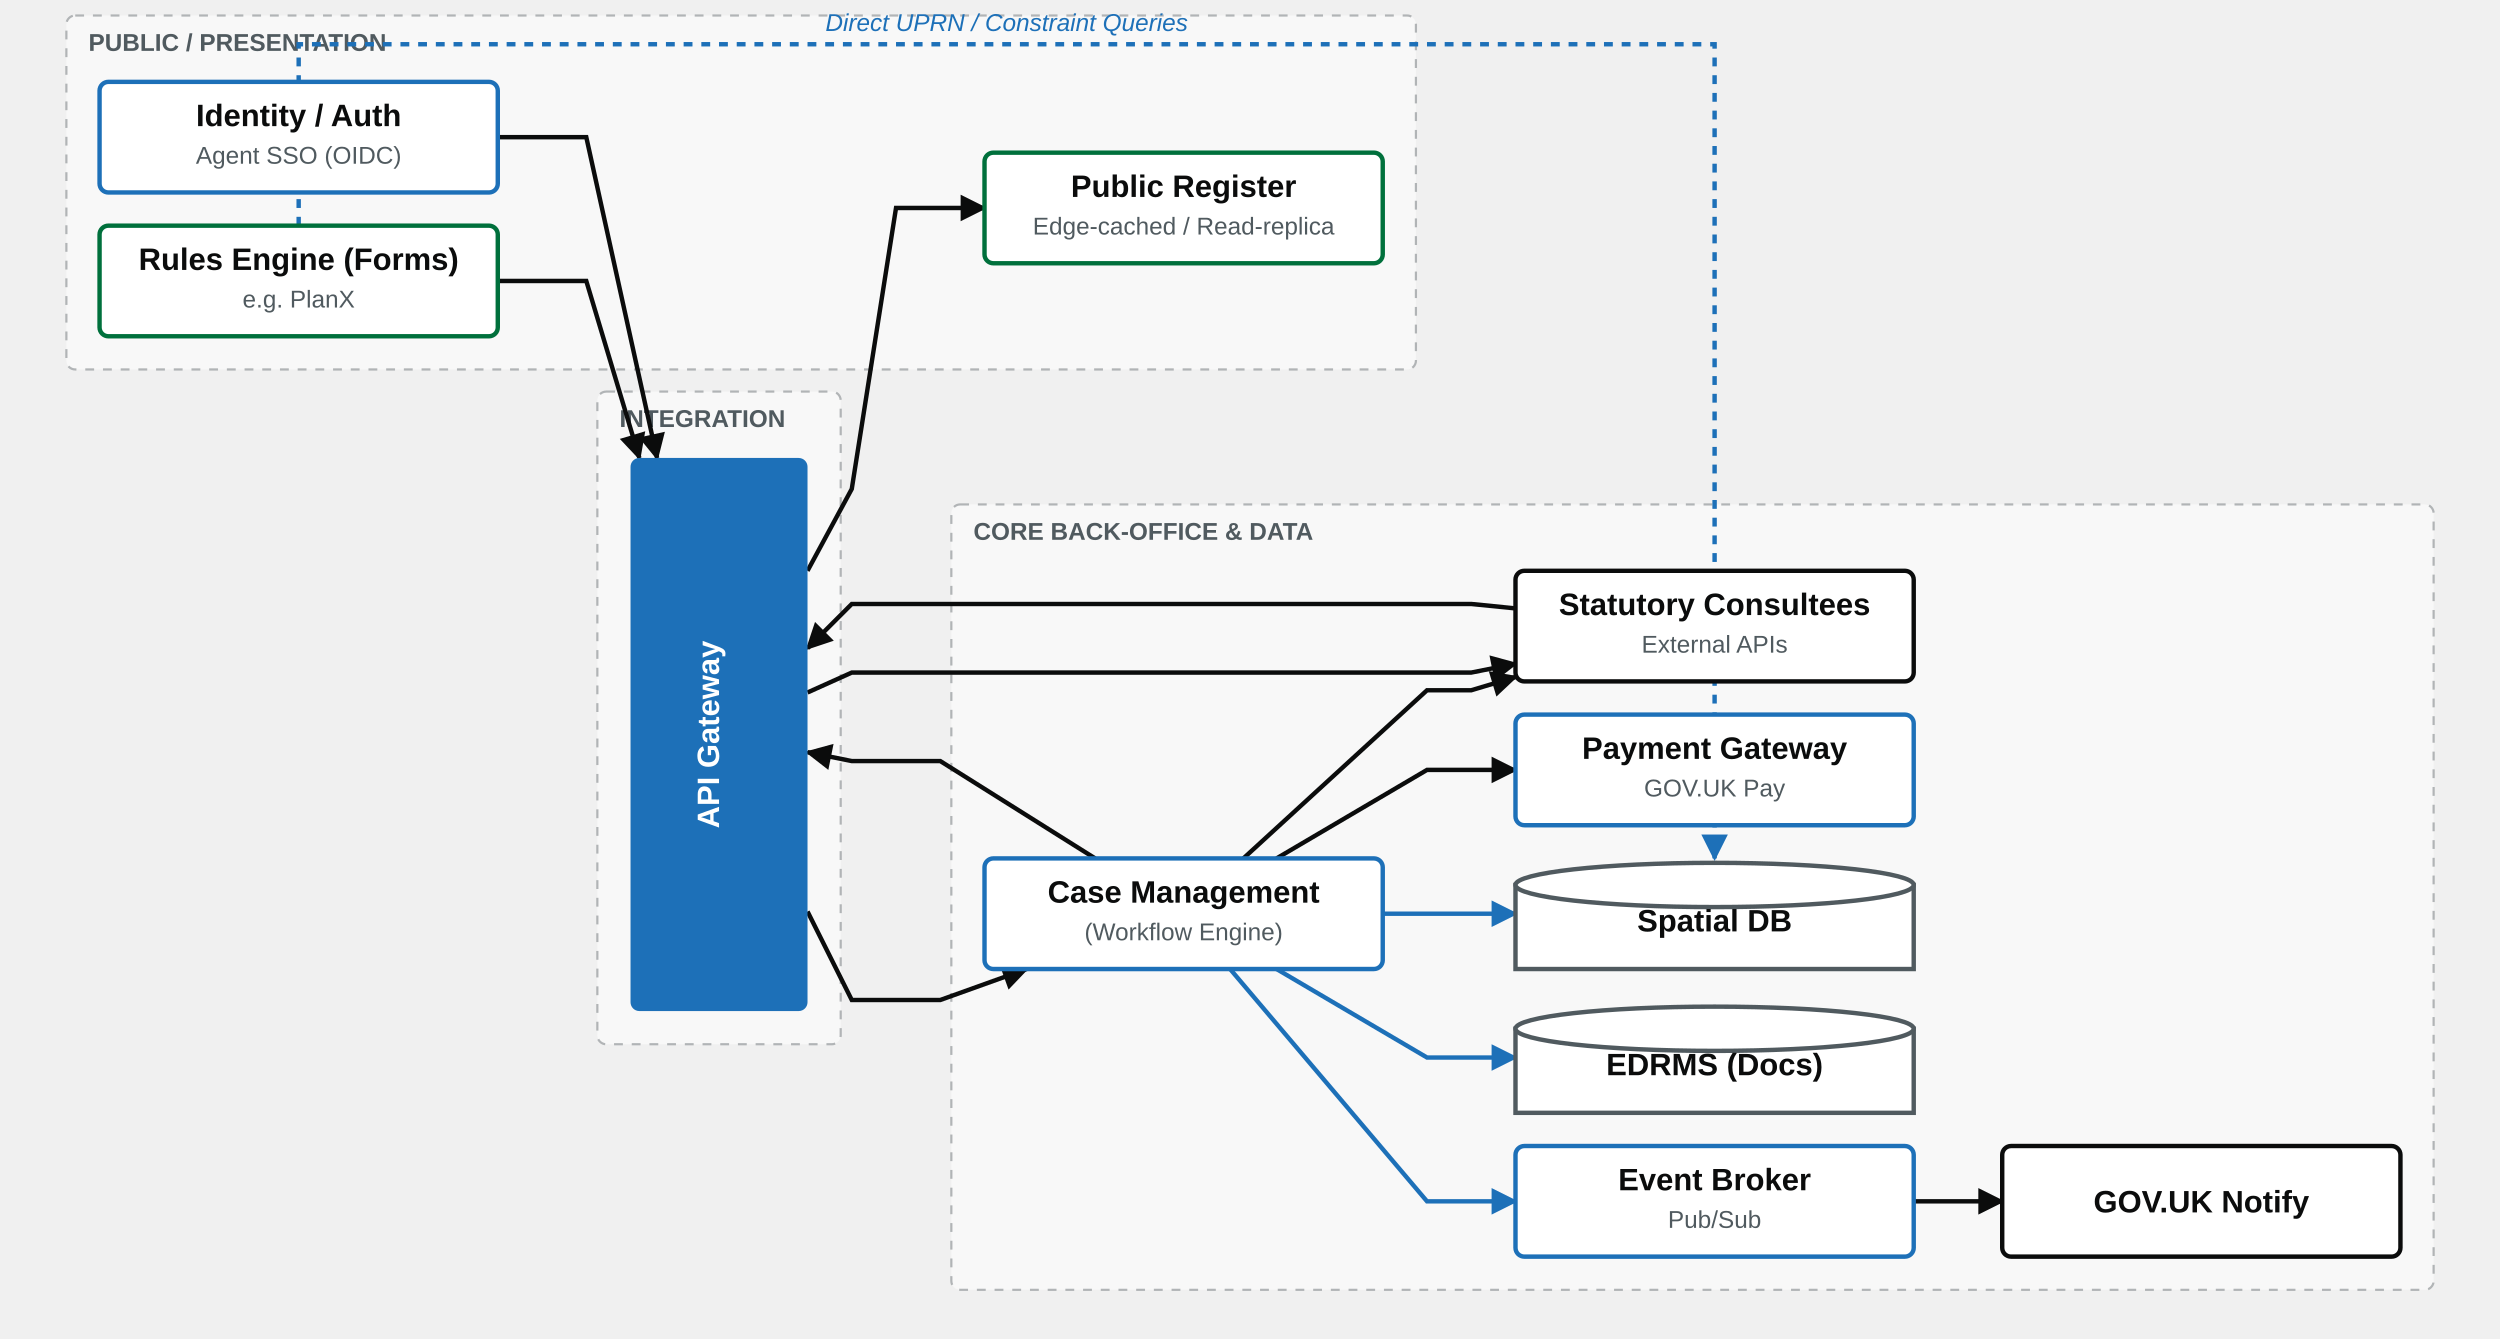
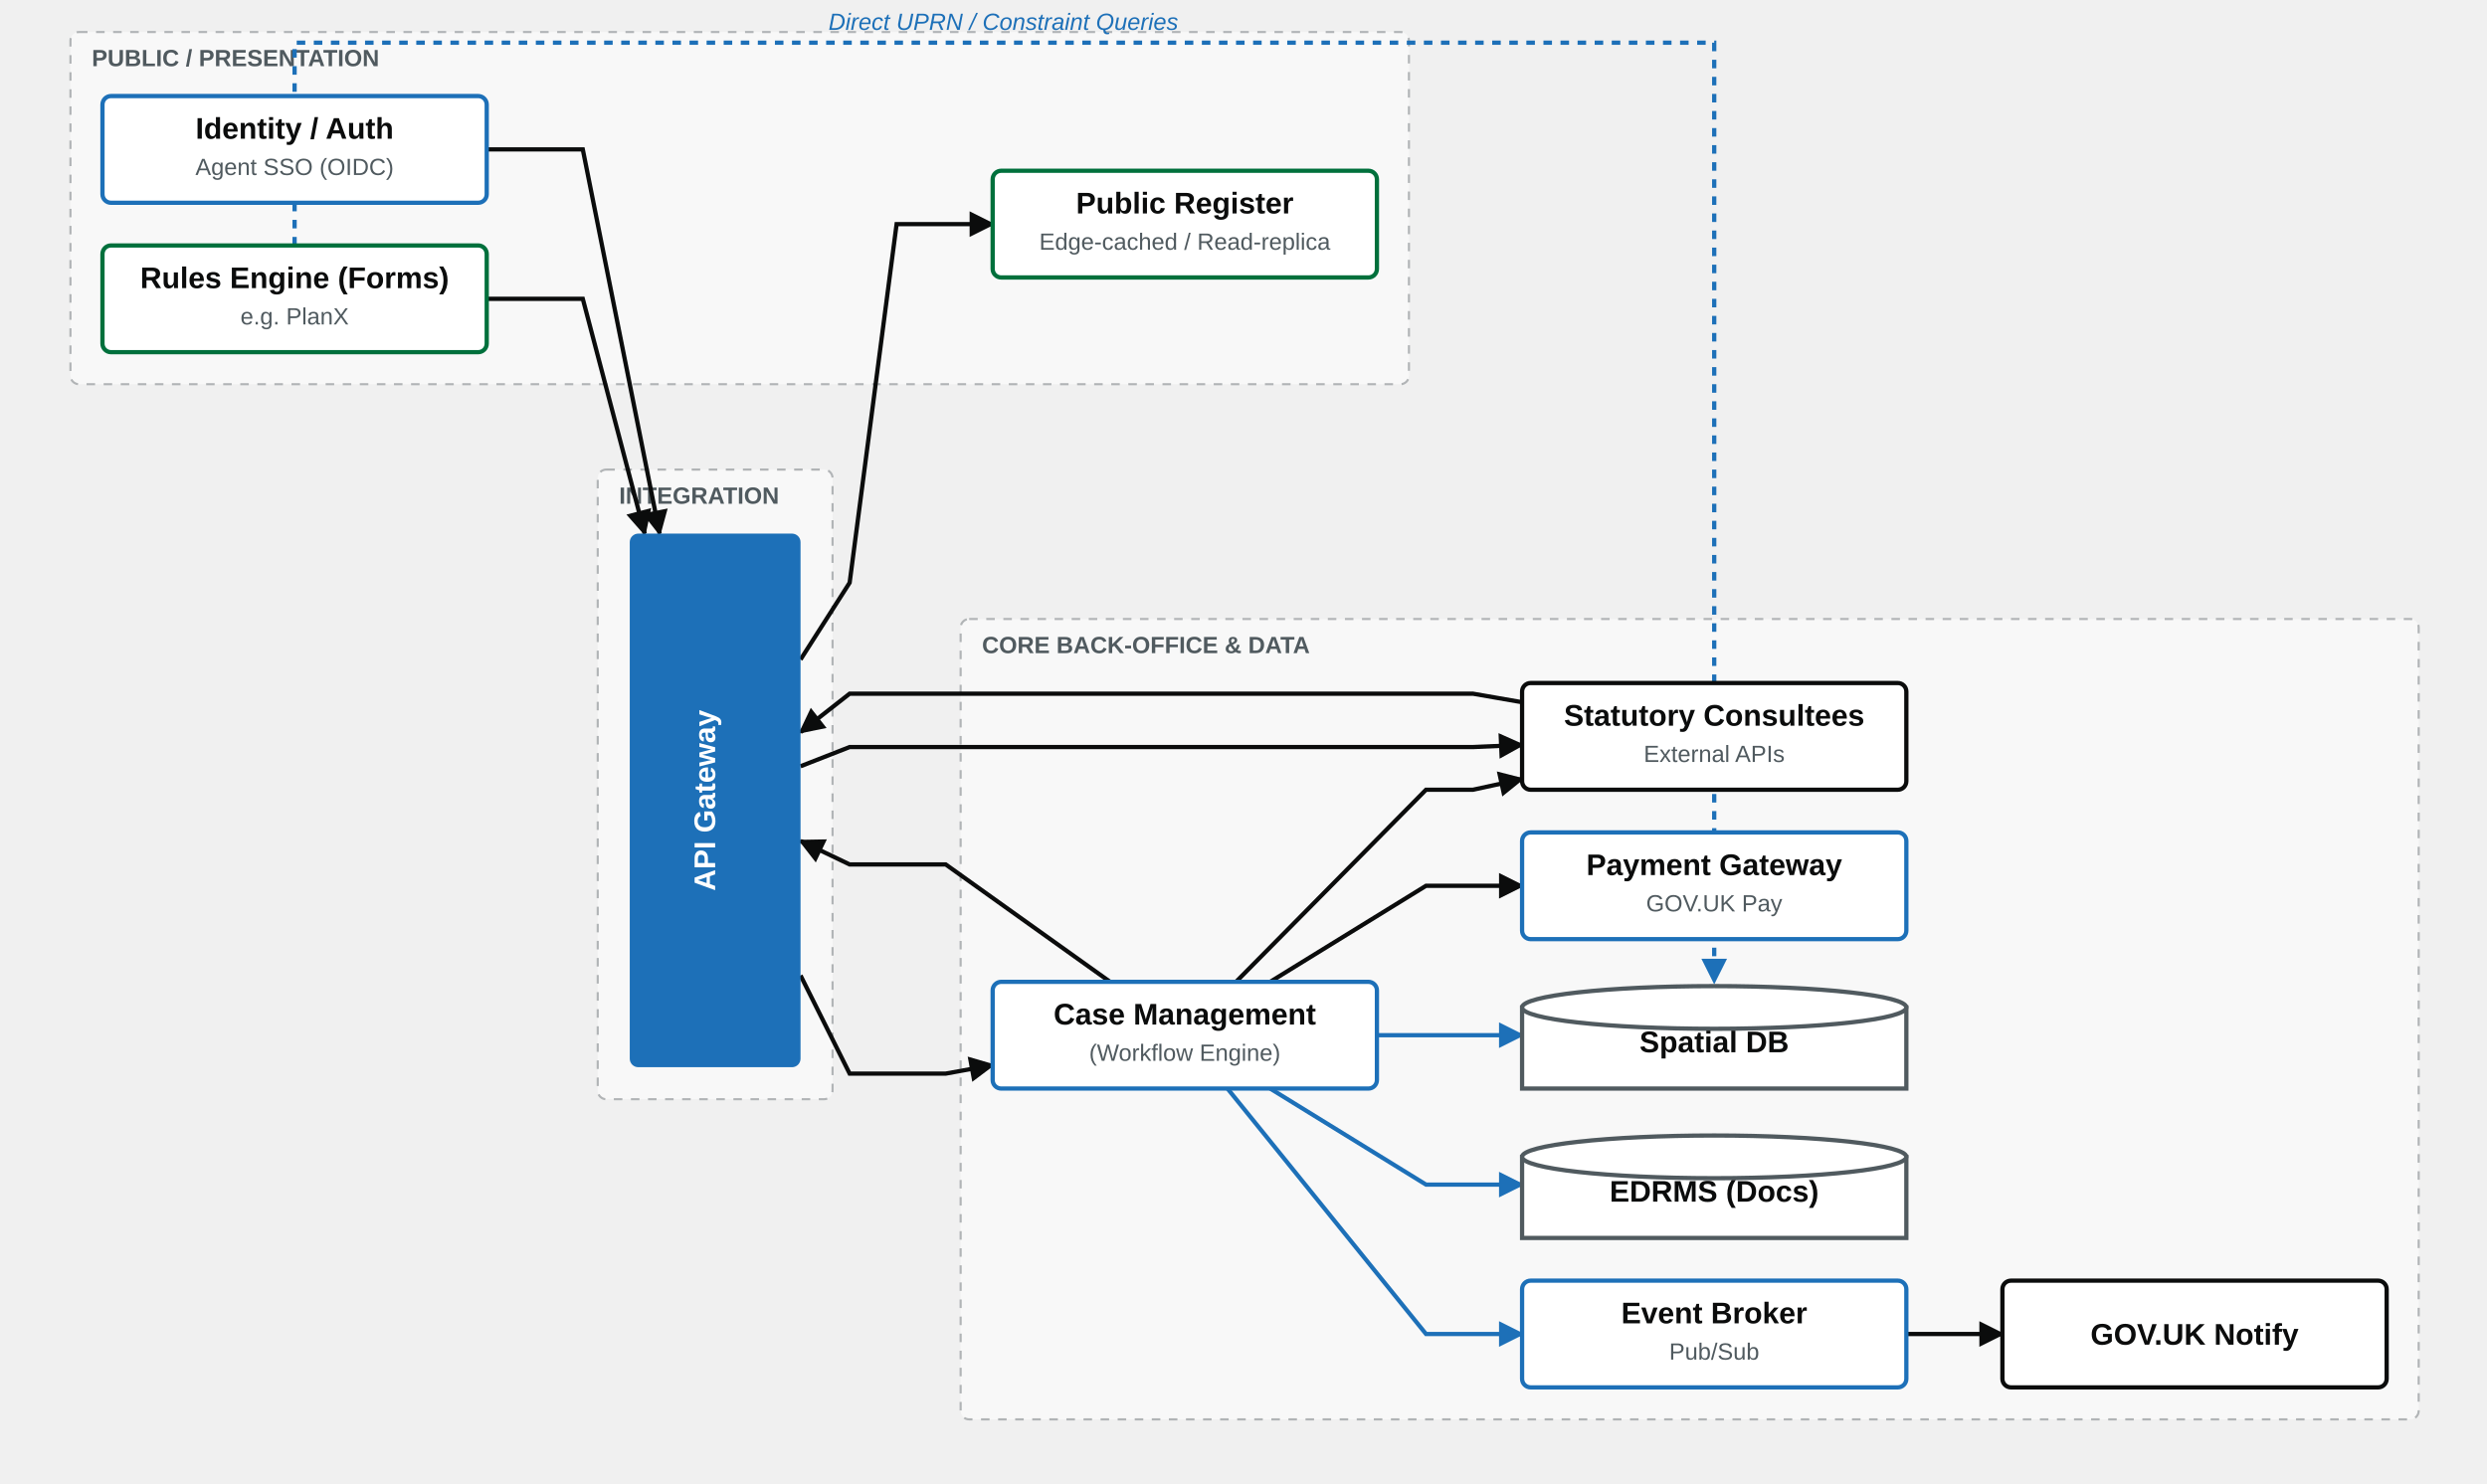
- <svg xmlns="http://www.w3.org/2000/svg" viewBox="0 0 1130 605" width="100%" height="100%" style="font-family: 'GDS Transport', Arial, sans-serif;">
+ <svg xmlns="http://www.w3.org/2000/svg" viewBox="0 0 1165 695" width="100%" height="100%" style="font-family: 'GDS Transport', Arial, sans-serif;">
  <defs>
    <marker id="arrow" viewBox="0 0 10 10" refX="9" refY="5" markerWidth="6" markerHeight="6" orient="auto-start-reverse">
      <path d="M 0 0 L 10 5 L 0 10 z" fill="#0b0c0c" />
    </marker>
    <marker id="arrow-blue" viewBox="0 0 10 10" refX="9" refY="5" markerWidth="6" markerHeight="6" orient="auto-start-reverse">
      <path d="M 0 0 L 10 5 L 0 10 z" fill="#1d70b8" />
    </marker>
  </defs>
-   <rect x="30" y="7" width="610" height="160" fill="#f8f8f8" stroke="#b1b4b6" stroke-dasharray="4" rx="4" />
-   <text x="40" y="23" font-size="11" font-weight="bold" fill="#505a5f">PUBLIC / PRESENTATION</text>
-   <rect x="270" y="177" width="110" height="295" fill="#f8f8f8" stroke="#b1b4b6" stroke-dasharray="4" rx="4" />
-   <text x="280" y="193" font-size="11" font-weight="bold" fill="#505a5f">INTEGRATION</text>
-   <rect x="430" y="228" width="670" height="355" fill="#f8f8f8" stroke="#b1b4b6" stroke-dasharray="4" rx="4" />
-   <text x="440" y="244" font-size="11" font-weight="bold" fill="#505a5f">CORE BACK-OFFICE &amp; DATA</text>
-   <path d="M 225 127 L 245 127 L 265 127 L 289 207" fill="none" stroke="#0b0c0c" stroke-width="2" marker-end="url(#arrow)" />
-   <path d="M 225 62 L 245 62 L 265 62 L 297 207" fill="none" stroke="#0b0c0c" stroke-width="2" marker-end="url(#arrow)" />
-   <path d="M 365 412 L 385 452 L 405 452 L 425 452 L 464 438" fill="none" stroke="#0b0c0c" stroke-width="2" marker-end="url(#arrow)" />
-   <path d="M 495 388 L 425 344 L 405 344 L 385 344 L 365 340" fill="none" stroke="#0b0c0c" stroke-width="2" marker-end="url(#arrow)" />
-   <path d="M 625 413 L 645 413 L 665 413 L 685 413" fill="none" stroke="#1d70b8" stroke-width="2" marker-end="url(#arrow-blue)" />
-   <path d="M 577 438 L 645 478 L 665 478 L 685 478" fill="none" stroke="#1d70b8" stroke-width="2" marker-end="url(#arrow-blue)" />
-   <path d="M 562 388 L 645 312 L 665 312 L 685 306" fill="none" stroke="#0b0c0c" stroke-width="2" marker-end="url(#arrow)" />
-   <path d="M 577 388 L 645 348 L 665 348 L 685 348" fill="none" stroke="#0b0c0c" stroke-width="2" marker-end="url(#arrow)" />
-   <path d="M 556 438 L 645 543 L 665 543 L 685 543" fill="none" stroke="#1d70b8" stroke-width="2" marker-end="url(#arrow-blue)" />
-   <path d="M 865 543 L 885 543 L 905 543" fill="none" stroke="#0b0c0c" stroke-width="2" marker-end="url(#arrow)" />
-   <path d="M 365 313 L 385 304 L 405 304 L 425 304 L 535 304 L 645 304 L 665 304 L 685 300" fill="none" stroke="#0b0c0c" stroke-width="2" marker-end="url(#arrow)" />
-   <path d="M 685 275 L 665 273 L 645 273 L 535 273 L 425 273 L 405 273 L 385 273 L 365 293" fill="none" stroke="#0b0c0c" stroke-width="2" marker-end="url(#arrow)" />
-   <path d="M 365 258 L 385 221 L 405 94 L 425 94 L 445 94" fill="none" stroke="#0b0c0c" stroke-width="2" marker-end="url(#arrow)" />
-   <path d="M 135 102 L 135 20 L 775 20 L 775 388" fill="none" stroke="#1d70b8" stroke-width="2" stroke-dasharray="4" marker-end="url(#arrow-blue)" />
-   <text x="455" y="14" font-size="11" font-style="italic" text-anchor="middle" fill="#1d70b8">Direct UPRN / Constraint Queries</text>
-   <rect x="45" y="102" width="180" height="50" fill="#ffffff" stroke="#00703c" stroke-width="2" rx="4" />
-   <text x="135" y="122" font-size="14" font-weight="bold" text-anchor="middle" fill="#0b0c0c">Rules Engine (Forms)</text>
-   <text x="135" y="139" font-size="11" text-anchor="middle" fill="#505a5f">e.g. PlanX</text>
-   <rect x="45" y="37" width="180" height="50" fill="#ffffff" stroke="#1d70b8" stroke-width="2" rx="4" />
-   <text x="135" y="57" font-size="14" font-weight="bold" text-anchor="middle" fill="#0b0c0c">Identity / Auth</text>
-   <text x="135" y="74" font-size="11" text-anchor="middle" fill="#505a5f">Agent SSO (OIDC)</text>
-   <rect x="445" y="69" width="180" height="50" fill="#ffffff" stroke="#00703c" stroke-width="2" rx="4" />
-   <text x="535" y="89" font-size="14" font-weight="bold" text-anchor="middle" fill="#0b0c0c">Public Register</text>
-   <text x="535" y="106" font-size="11" text-anchor="middle" fill="#505a5f">Edge-cached / Read-replica</text>
-   <rect x="285" y="207" width="80" height="250" fill="#1d70b8" rx="4" />
-   <text x="325" y="332" font-size="14" font-weight="bold" text-anchor="middle" fill="#ffffff" transform="rotate(-90 325 332)">API Gateway</text>
-   <rect x="445" y="388" width="180" height="50" fill="#ffffff" stroke="#1d70b8" stroke-width="2" rx="4" />
-   <text x="535" y="408" font-size="14" font-weight="bold" text-anchor="middle" fill="#0b0c0c">Case Management</text>
-   <text x="535" y="425" font-size="11" text-anchor="middle" fill="#505a5f">(Workflow Engine)</text>
-   <rect x="685" y="258" width="180" height="50" fill="#ffffff" stroke="#0b0c0c" stroke-width="2" rx="4" />
-   <text x="775" y="278" font-size="14" font-weight="bold" text-anchor="middle" fill="#0b0c0c">Statutory Consultees</text>
-   <text x="775" y="295" font-size="11" text-anchor="middle" fill="#505a5f">External APIs</text>
-   <rect x="685" y="323" width="180" height="50" fill="#ffffff" stroke="#1d70b8" stroke-width="2" rx="4" />
-   <text x="775" y="343" font-size="14" font-weight="bold" text-anchor="middle" fill="#0b0c0c">Payment Gateway</text>
-   <text x="775" y="360" font-size="11" text-anchor="middle" fill="#505a5f">GOV.UK Pay</text>
-   <path d="M 685 400 L 865 400 L 865 438 L 685 438 Z" fill="#ffffff" stroke="#505a5f" stroke-width="2" />
-   <path d="M 685 400 Q 775 410 865 400" fill="none" stroke="#505a5f" stroke-width="1" />
-   <ellipse cx="775" cy="400" rx="90" ry="10" fill="#ffffff" stroke="#505a5f" stroke-width="2" />
-   <text x="775" y="421" font-size="14" font-weight="bold" text-anchor="middle" fill="#0b0c0c">Spatial DB</text>
-   <path d="M 685 465 L 865 465 L 865 503 L 685 503 Z" fill="#ffffff" stroke="#505a5f" stroke-width="2" />
-   <path d="M 685 465 Q 775 475 865 465" fill="none" stroke="#505a5f" stroke-width="1" />
-   <ellipse cx="775" cy="465" rx="90" ry="10" fill="#ffffff" stroke="#505a5f" stroke-width="2" />
-   <text x="775" y="486" font-size="14" font-weight="bold" text-anchor="middle" fill="#0b0c0c">EDRMS (Docs)</text>
-   <rect x="685" y="518" width="180" height="50" fill="#ffffff" stroke="#1d70b8" stroke-width="2" rx="4" />
-   <text x="775" y="538" font-size="14" font-weight="bold" text-anchor="middle" fill="#0b0c0c">Event Broker</text>
-   <text x="775" y="555" font-size="11" text-anchor="middle" fill="#505a5f">Pub/Sub</text>
-   <rect x="905" y="518" width="180" height="50" fill="#ffffff" stroke="#0b0c0c" stroke-width="2" rx="4" />
-   <text x="995" y="548" font-size="14" font-weight="bold" text-anchor="middle" fill="#0b0c0c">GOV.UK Notify</text>
+   <rect x="33" y="15" width="627" height="165" fill="#f8f8f8" stroke="#b1b4b6" stroke-dasharray="4" rx="4" />
+   <text x="43" y="31" font-size="11" font-weight="bold" fill="#505a5f">PUBLIC / PRESENTATION</text>
+   <rect x="280" y="220" width="110" height="295" fill="#f8f8f8" stroke="#b1b4b6" stroke-dasharray="4" rx="4" />
+   <text x="290" y="236" font-size="11" font-weight="bold" fill="#505a5f">INTEGRATION</text>
+   <rect x="450" y="290" width="683" height="375" fill="#f8f8f8" stroke="#b1b4b6" stroke-dasharray="4" rx="4" />
+   <text x="460" y="306" font-size="11" font-weight="bold" fill="#505a5f">CORE BACK-OFFICE &amp; DATA</text>
+   <path d="M 228 140 L 250 140 L 273 140 L 302 250" fill="none" stroke="#0b0c0c" stroke-width="2" marker-end="url(#arrow)" />
+   <path d="M 228 70 L 250 70 L 273 70 L 309 250" fill="none" stroke="#0b0c0c" stroke-width="2" marker-end="url(#arrow)" />
+   <path d="M 375 457 L 398 503 L 420 503 L 443 503 L 465 499" fill="none" stroke="#0b0c0c" stroke-width="2" marker-end="url(#arrow)" />
+   <path d="M 520 460 L 443 405 L 420 405 L 398 405 L 375 394" fill="none" stroke="#0b0c0c" stroke-width="2" marker-end="url(#arrow)" />
+   <path d="M 645 485 L 668 485 L 690 485 L 713 485" fill="none" stroke="#1d70b8" stroke-width="2" marker-end="url(#arrow-blue)" />
+   <path d="M 595 510 L 668 555 L 690 555 L 713 555" fill="none" stroke="#1d70b8" stroke-width="2" marker-end="url(#arrow-blue)" />
+   <path d="M 579 460 L 668 370 L 690 370 L 713 365" fill="none" stroke="#0b0c0c" stroke-width="2" marker-end="url(#arrow)" />
+   <path d="M 595 460 L 668 415 L 690 415 L 713 415" fill="none" stroke="#0b0c0c" stroke-width="2" marker-end="url(#arrow)" />
+   <path d="M 575 510 L 668 625 L 690 625 L 713 625" fill="none" stroke="#1d70b8" stroke-width="2" marker-end="url(#arrow-blue)" />
+   <path d="M 893 625 L 915 625 L 938 625" fill="none" stroke="#0b0c0c" stroke-width="2" marker-end="url(#arrow)" />
+   <path d="M 375 359 L 398 350 L 420 350 L 443 350 L 555 350 L 668 350 L 690 350 L 713 349" fill="none" stroke="#0b0c0c" stroke-width="2" marker-end="url(#arrow)" />
+   <path d="M 713 329 L 690 325 L 668 325 L 555 325 L 443 325 L 420 325 L 398 325 L 375 343" fill="none" stroke="#0b0c0c" stroke-width="2" marker-end="url(#arrow)" />
+   <path d="M 375 309 L 398 273 L 420 105 L 443 105 L 465 105" fill="none" stroke="#0b0c0c" stroke-width="2" marker-end="url(#arrow)" />
+   <path d="M 138 115 L 138 20 L 803 20 L 803 460" fill="none" stroke="#1d70b8" stroke-width="2" stroke-dasharray="4" marker-end="url(#arrow-blue)" />
+   <text x="470" y="14" font-size="11" font-style="italic" text-anchor="middle" fill="#1d70b8">Direct UPRN / Constraint Queries</text>
+   <rect x="48" y="115" width="180" height="50" fill="#ffffff" stroke="#00703c" stroke-width="2" rx="4" />
+   <text x="138" y="135" font-size="14" font-weight="bold" text-anchor="middle" fill="#0b0c0c">Rules Engine (Forms)</text>
+   <text x="138" y="152" font-size="11" text-anchor="middle" fill="#505a5f">e.g. PlanX</text>
+   <rect x="48" y="45" width="180" height="50" fill="#ffffff" stroke="#1d70b8" stroke-width="2" rx="4" />
+   <text x="138" y="65" font-size="14" font-weight="bold" text-anchor="middle" fill="#0b0c0c">Identity / Auth</text>
+   <text x="138" y="82" font-size="11" text-anchor="middle" fill="#505a5f">Agent SSO (OIDC)</text>
+   <rect x="465" y="80" width="180" height="50" fill="#ffffff" stroke="#00703c" stroke-width="2" rx="4" />
+   <text x="555" y="100" font-size="14" font-weight="bold" text-anchor="middle" fill="#0b0c0c">Public Register</text>
+   <text x="555" y="117" font-size="11" text-anchor="middle" fill="#505a5f">Edge-cached / Read-replica</text>
+   <rect x="295" y="250" width="80" height="250" fill="#1d70b8" rx="4" />
+   <text x="335" y="375" font-size="14" font-weight="bold" text-anchor="middle" fill="#ffffff" transform="rotate(-90 335 375)">API Gateway</text>
+   <rect x="465" y="460" width="180" height="50" fill="#ffffff" stroke="#1d70b8" stroke-width="2" rx="4" />
+   <text x="555" y="480" font-size="14" font-weight="bold" text-anchor="middle" fill="#0b0c0c">Case Management</text>
+   <text x="555" y="497" font-size="11" text-anchor="middle" fill="#505a5f">(Workflow Engine)</text>
+   <rect x="713" y="320" width="180" height="50" fill="#ffffff" stroke="#0b0c0c" stroke-width="2" rx="4" />
+   <text x="803" y="340" font-size="14" font-weight="bold" text-anchor="middle" fill="#0b0c0c">Statutory Consultees</text>
+   <text x="803" y="357" font-size="11" text-anchor="middle" fill="#505a5f">External APIs</text>
+   <rect x="713" y="390" width="180" height="50" fill="#ffffff" stroke="#1d70b8" stroke-width="2" rx="4" />
+   <text x="803" y="410" font-size="14" font-weight="bold" text-anchor="middle" fill="#0b0c0c">Payment Gateway</text>
+   <text x="803" y="427" font-size="11" text-anchor="middle" fill="#505a5f">GOV.UK Pay</text>
+   <path d="M 713 472 L 893 472 L 893 510 L 713 510 Z" fill="#ffffff" stroke="#505a5f" stroke-width="2" />
+   <path d="M 713 472 Q 803 482 893 472" fill="none" stroke="#505a5f" stroke-width="1" />
+   <ellipse cx="803" cy="472" rx="90" ry="10" fill="#ffffff" stroke="#505a5f" stroke-width="2" />
+   <text x="803" y="493" font-size="14" font-weight="bold" text-anchor="middle" fill="#0b0c0c">Spatial DB</text>
+   <path d="M 713 542 L 893 542 L 893 580 L 713 580 Z" fill="#ffffff" stroke="#505a5f" stroke-width="2" />
+   <path d="M 713 542 Q 803 552 893 542" fill="none" stroke="#505a5f" stroke-width="1" />
+   <ellipse cx="803" cy="542" rx="90" ry="10" fill="#ffffff" stroke="#505a5f" stroke-width="2" />
+   <text x="803" y="563" font-size="14" font-weight="bold" text-anchor="middle" fill="#0b0c0c">EDRMS (Docs)</text>
+   <rect x="713" y="600" width="180" height="50" fill="#ffffff" stroke="#1d70b8" stroke-width="2" rx="4" />
+   <text x="803" y="620" font-size="14" font-weight="bold" text-anchor="middle" fill="#0b0c0c">Event Broker</text>
+   <text x="803" y="637" font-size="11" text-anchor="middle" fill="#505a5f">Pub/Sub</text>
+   <rect x="938" y="600" width="180" height="50" fill="#ffffff" stroke="#0b0c0c" stroke-width="2" rx="4" />
+   <text x="1028" y="630" font-size="14" font-weight="bold" text-anchor="middle" fill="#0b0c0c">GOV.UK Notify</text>
</svg>
